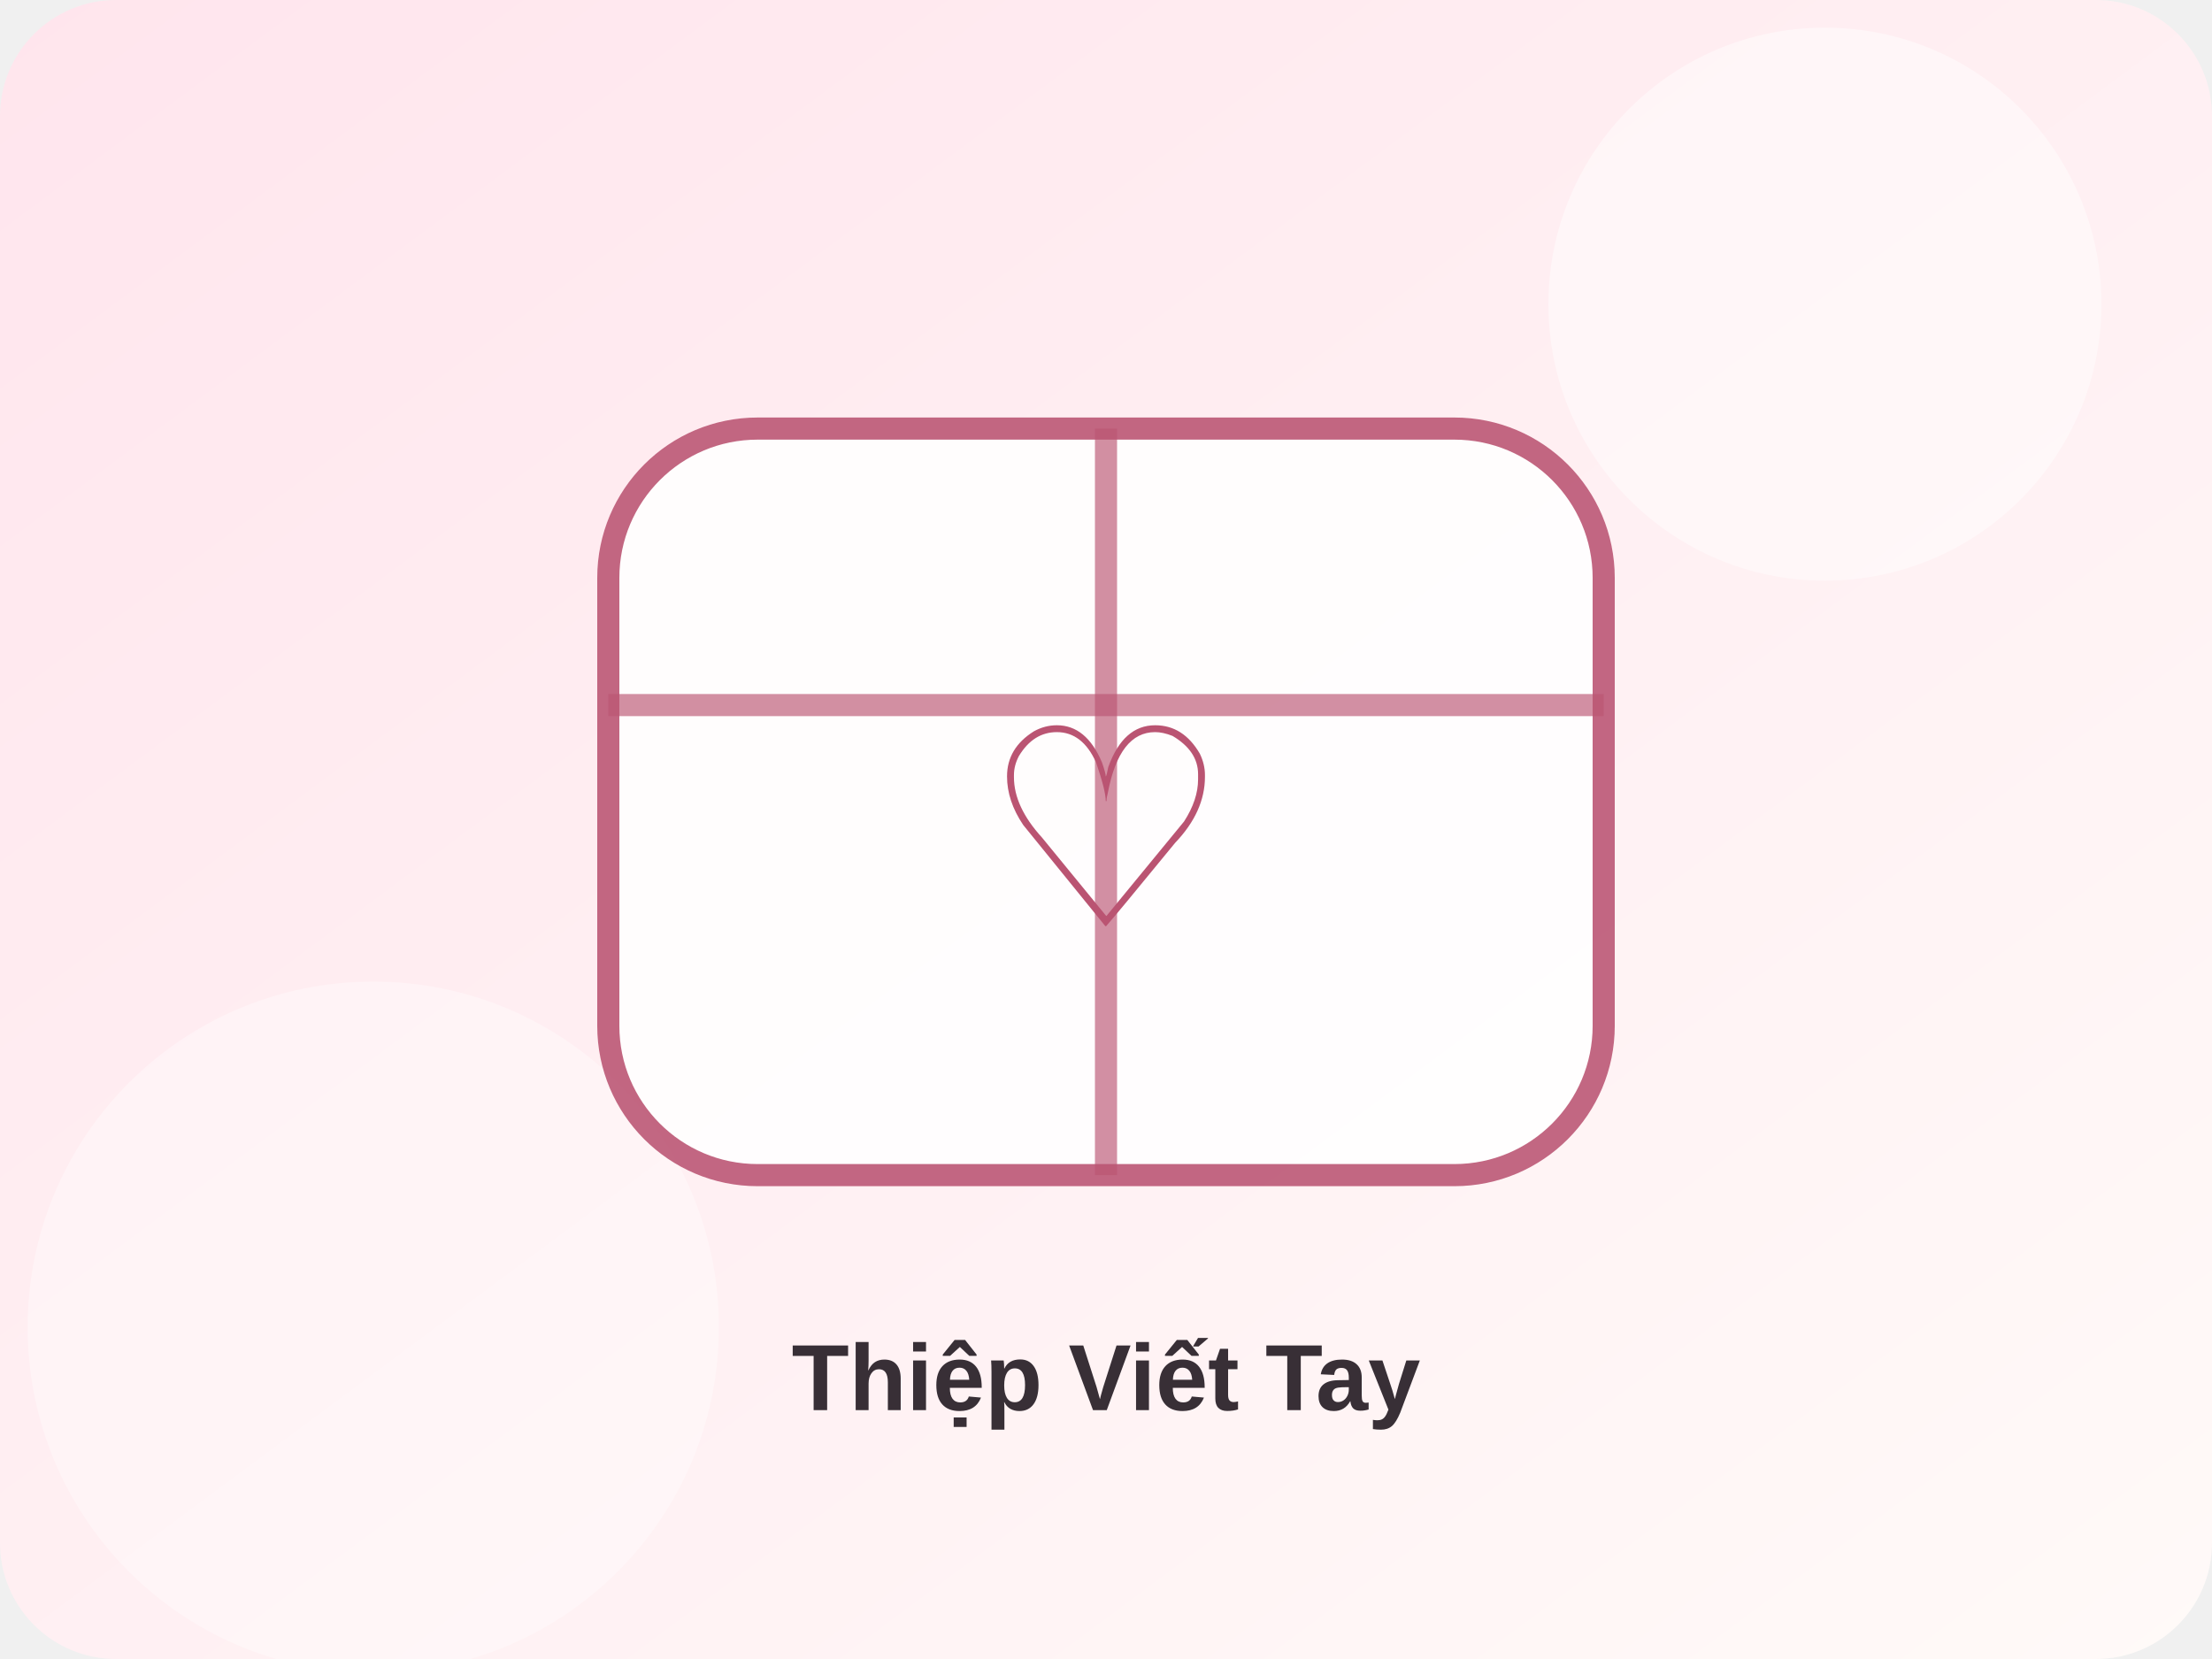
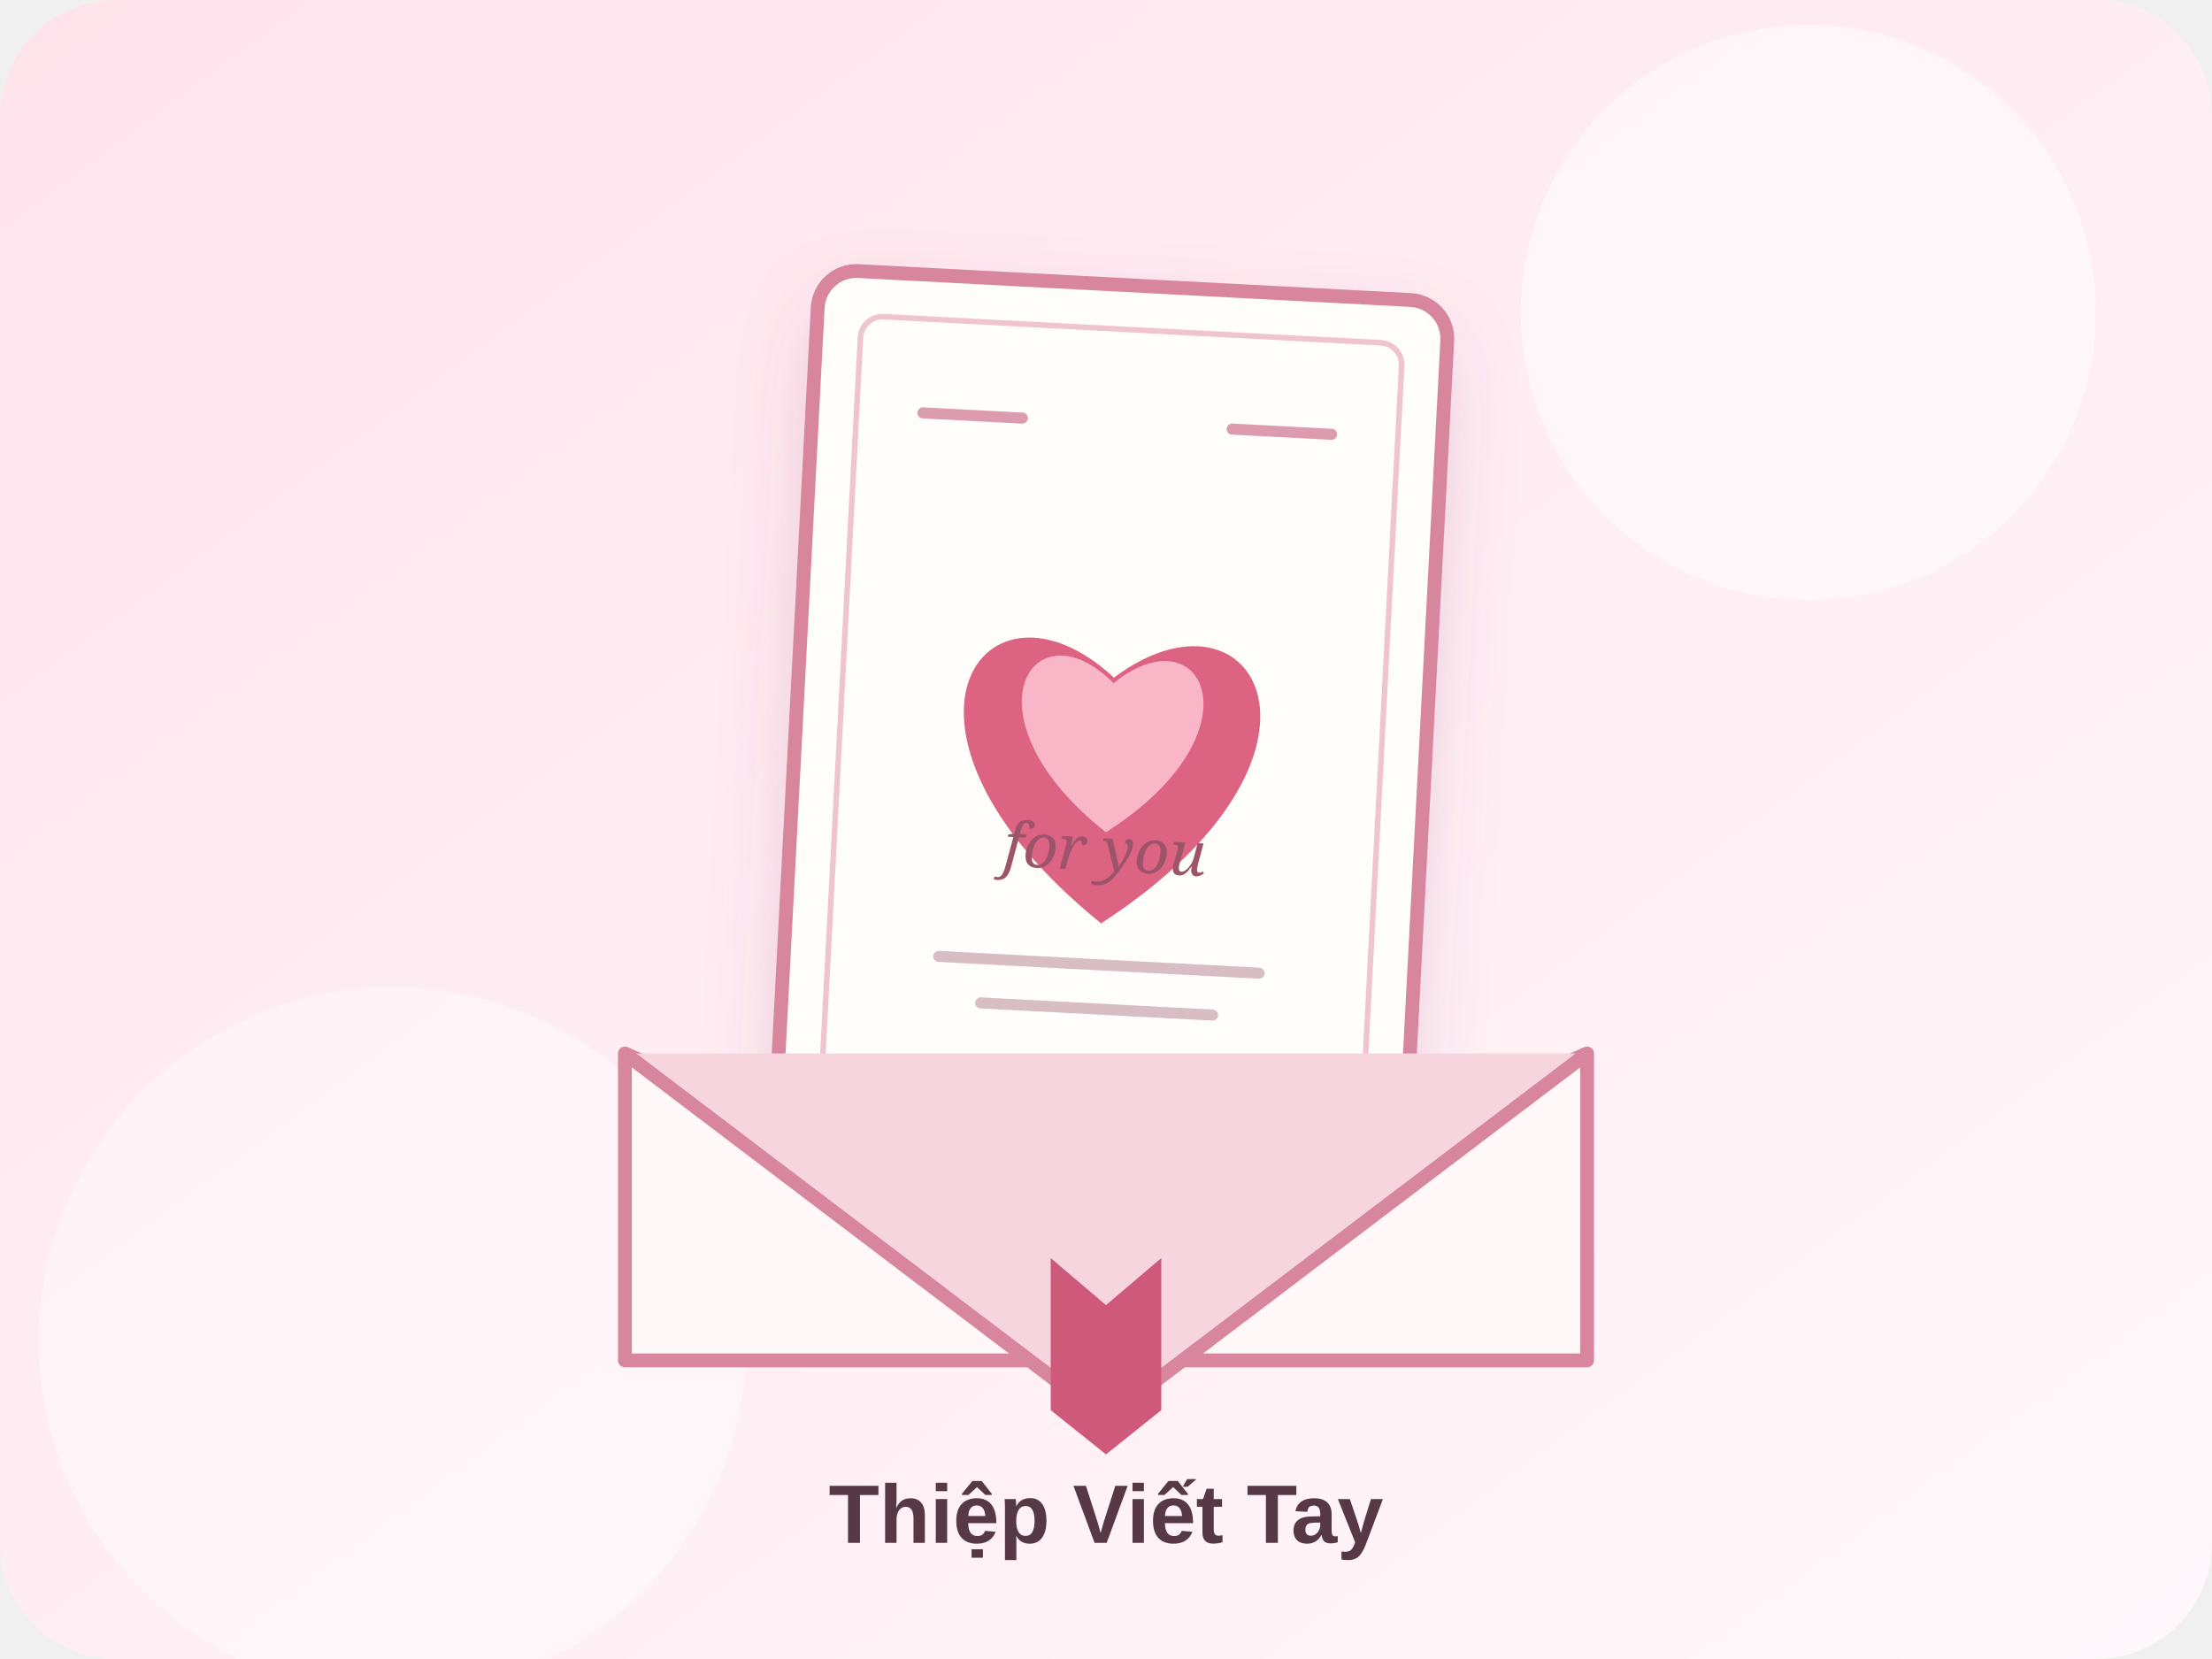
<svg xmlns="http://www.w3.org/2000/svg" width="800" height="600" viewBox="0 0 800 600">
  <defs>
-     <linearGradient id="g" x1="0" y1="0" x2="1" y2="1">
-       <stop stop-color="#ffe5ed" />
-       <stop offset="1" stop-color="#fffaf8" />
+     <linearGradient id="bg" x1="0" y1="0" x2="1" y2="1">
+       <stop stop-color="#ffe3ec" />
+       <stop offset="1" stop-color="#fff8fb" />
    </linearGradient>
+     <filter id="shadow" x="-.2" y="-.2" width="1.4" height="1.5">
+       <feDropShadow dx="0" dy="15" stdDeviation="13" flood-color="#96516a" flood-opacity=".18" />
+     </filter>
  </defs>
-   <rect width="800" height="600" rx="42" fill="url(#g)" />
-   <circle cx="660" cy="110" r="100" fill="#fff" opacity=".45" />
-   <circle cx="135" cy="480" r="125" fill="#fff" opacity=".34" />
-   <rect x="220" y="155" width="360" height="270" rx="54" fill="#fff" opacity=".88" stroke="#ba5472" stroke-width="8" />
-   <path d="M220 255h360" stroke="#ba5472" stroke-width="8" opacity=".65" />
-   <path d="M400 155v270" stroke="#ba5472" stroke-width="8" opacity=".65" />
-   <text x="400" y="335" font-size="100" text-anchor="middle" font-family="Arial" fill="#ba5472">♡</text>
-   <text x="400" y="510" font-size="34" font-weight="700" text-anchor="middle" font-family="Arial" fill="#382f36">Thiệp Viết Tay</text>
+   <rect width="800" height="600" rx="42" fill="url(#bg)" />
+   <circle cx="654" cy="113" r="104" fill="#fff" opacity=".5" />
+   <circle cx="142" cy="485" r="128" fill="#fff" opacity=".42" />
+   <g filter="url(#shadow)" transform="rotate(3 400 300)">
+     <rect x="286" y="103" width="228" height="333" rx="14" fill="#fffefa" stroke="#d7869e" stroke-width="5" />
+     <rect x="302" y="119" width="196" height="301" rx="8" fill="none" stroke="#f0c3d0" stroke-width="2" />
+     <path d="M326 153h36M438 153h36M326 388h36M438 388h36" stroke="#dc9bae" stroke-width="4" stroke-linecap="round" />
+     <path d="M400 245c-49-41-91 23 0 89 91-66 49-130 0-89z" fill="#dc6382" />
+     <path d="M400 247c-31-28-55 15 0 54 55-39 31-82 0-54z" fill="#f8b6c7" />
+     <text x="400" y="315" text-anchor="middle" font-family="Georgia,serif" font-size="22" font-style="italic" fill="#9d536a">for you</text>
+     <path d="M342 349h116M358 365h84" stroke="#d8bdc5" stroke-width="4" stroke-linecap="round" />
+   </g>
+   <path d="M226 381l174 76 174-76v111H226z" fill="#fff7f8" stroke="#d7869e" stroke-width="5" stroke-linejoin="round" />
+   <path d="M226 381l174 132 174-132" fill="#f7d5df" stroke="#d7869e" stroke-width="5" stroke-linejoin="round" />
+   <path d="M380 455l20 17 20-17v55l-20 16-20-16z" fill="#cf597a" />
+   <text x="400" y="558" text-anchor="middle" font-family="Arial,sans-serif" font-size="30" font-weight="700" fill="#563944">Thiệp Viết Tay</text>
</svg>
